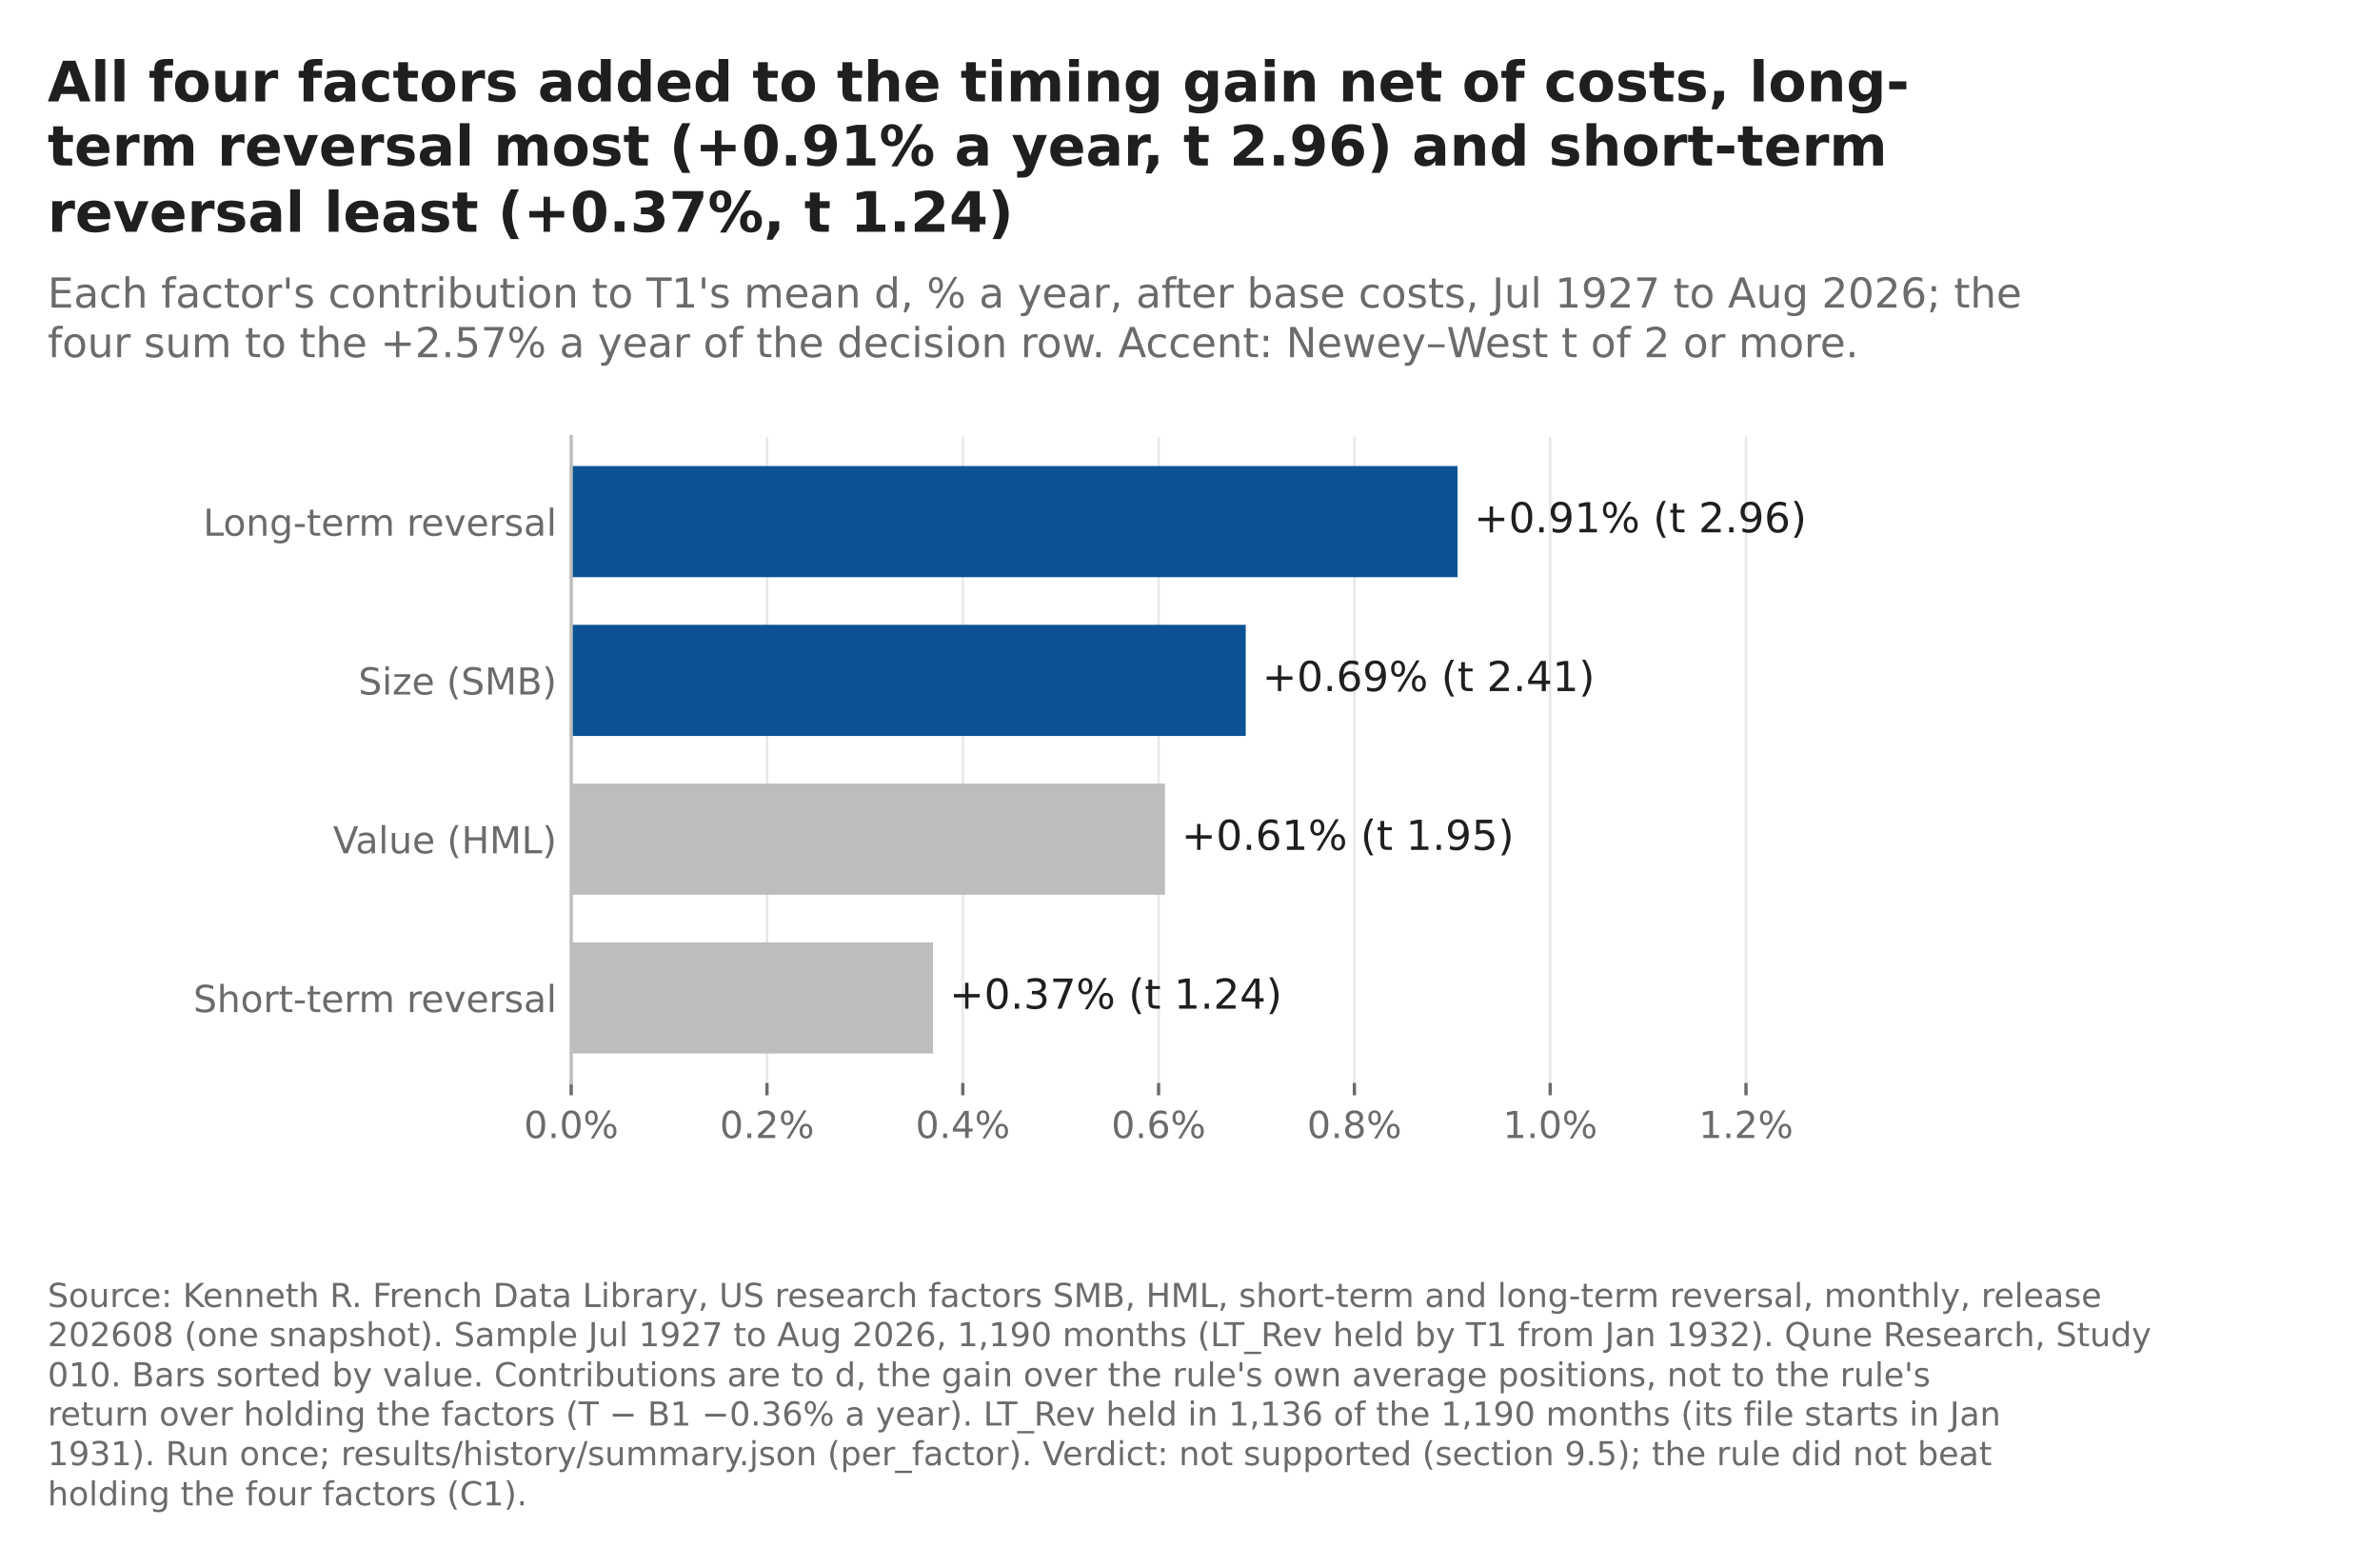
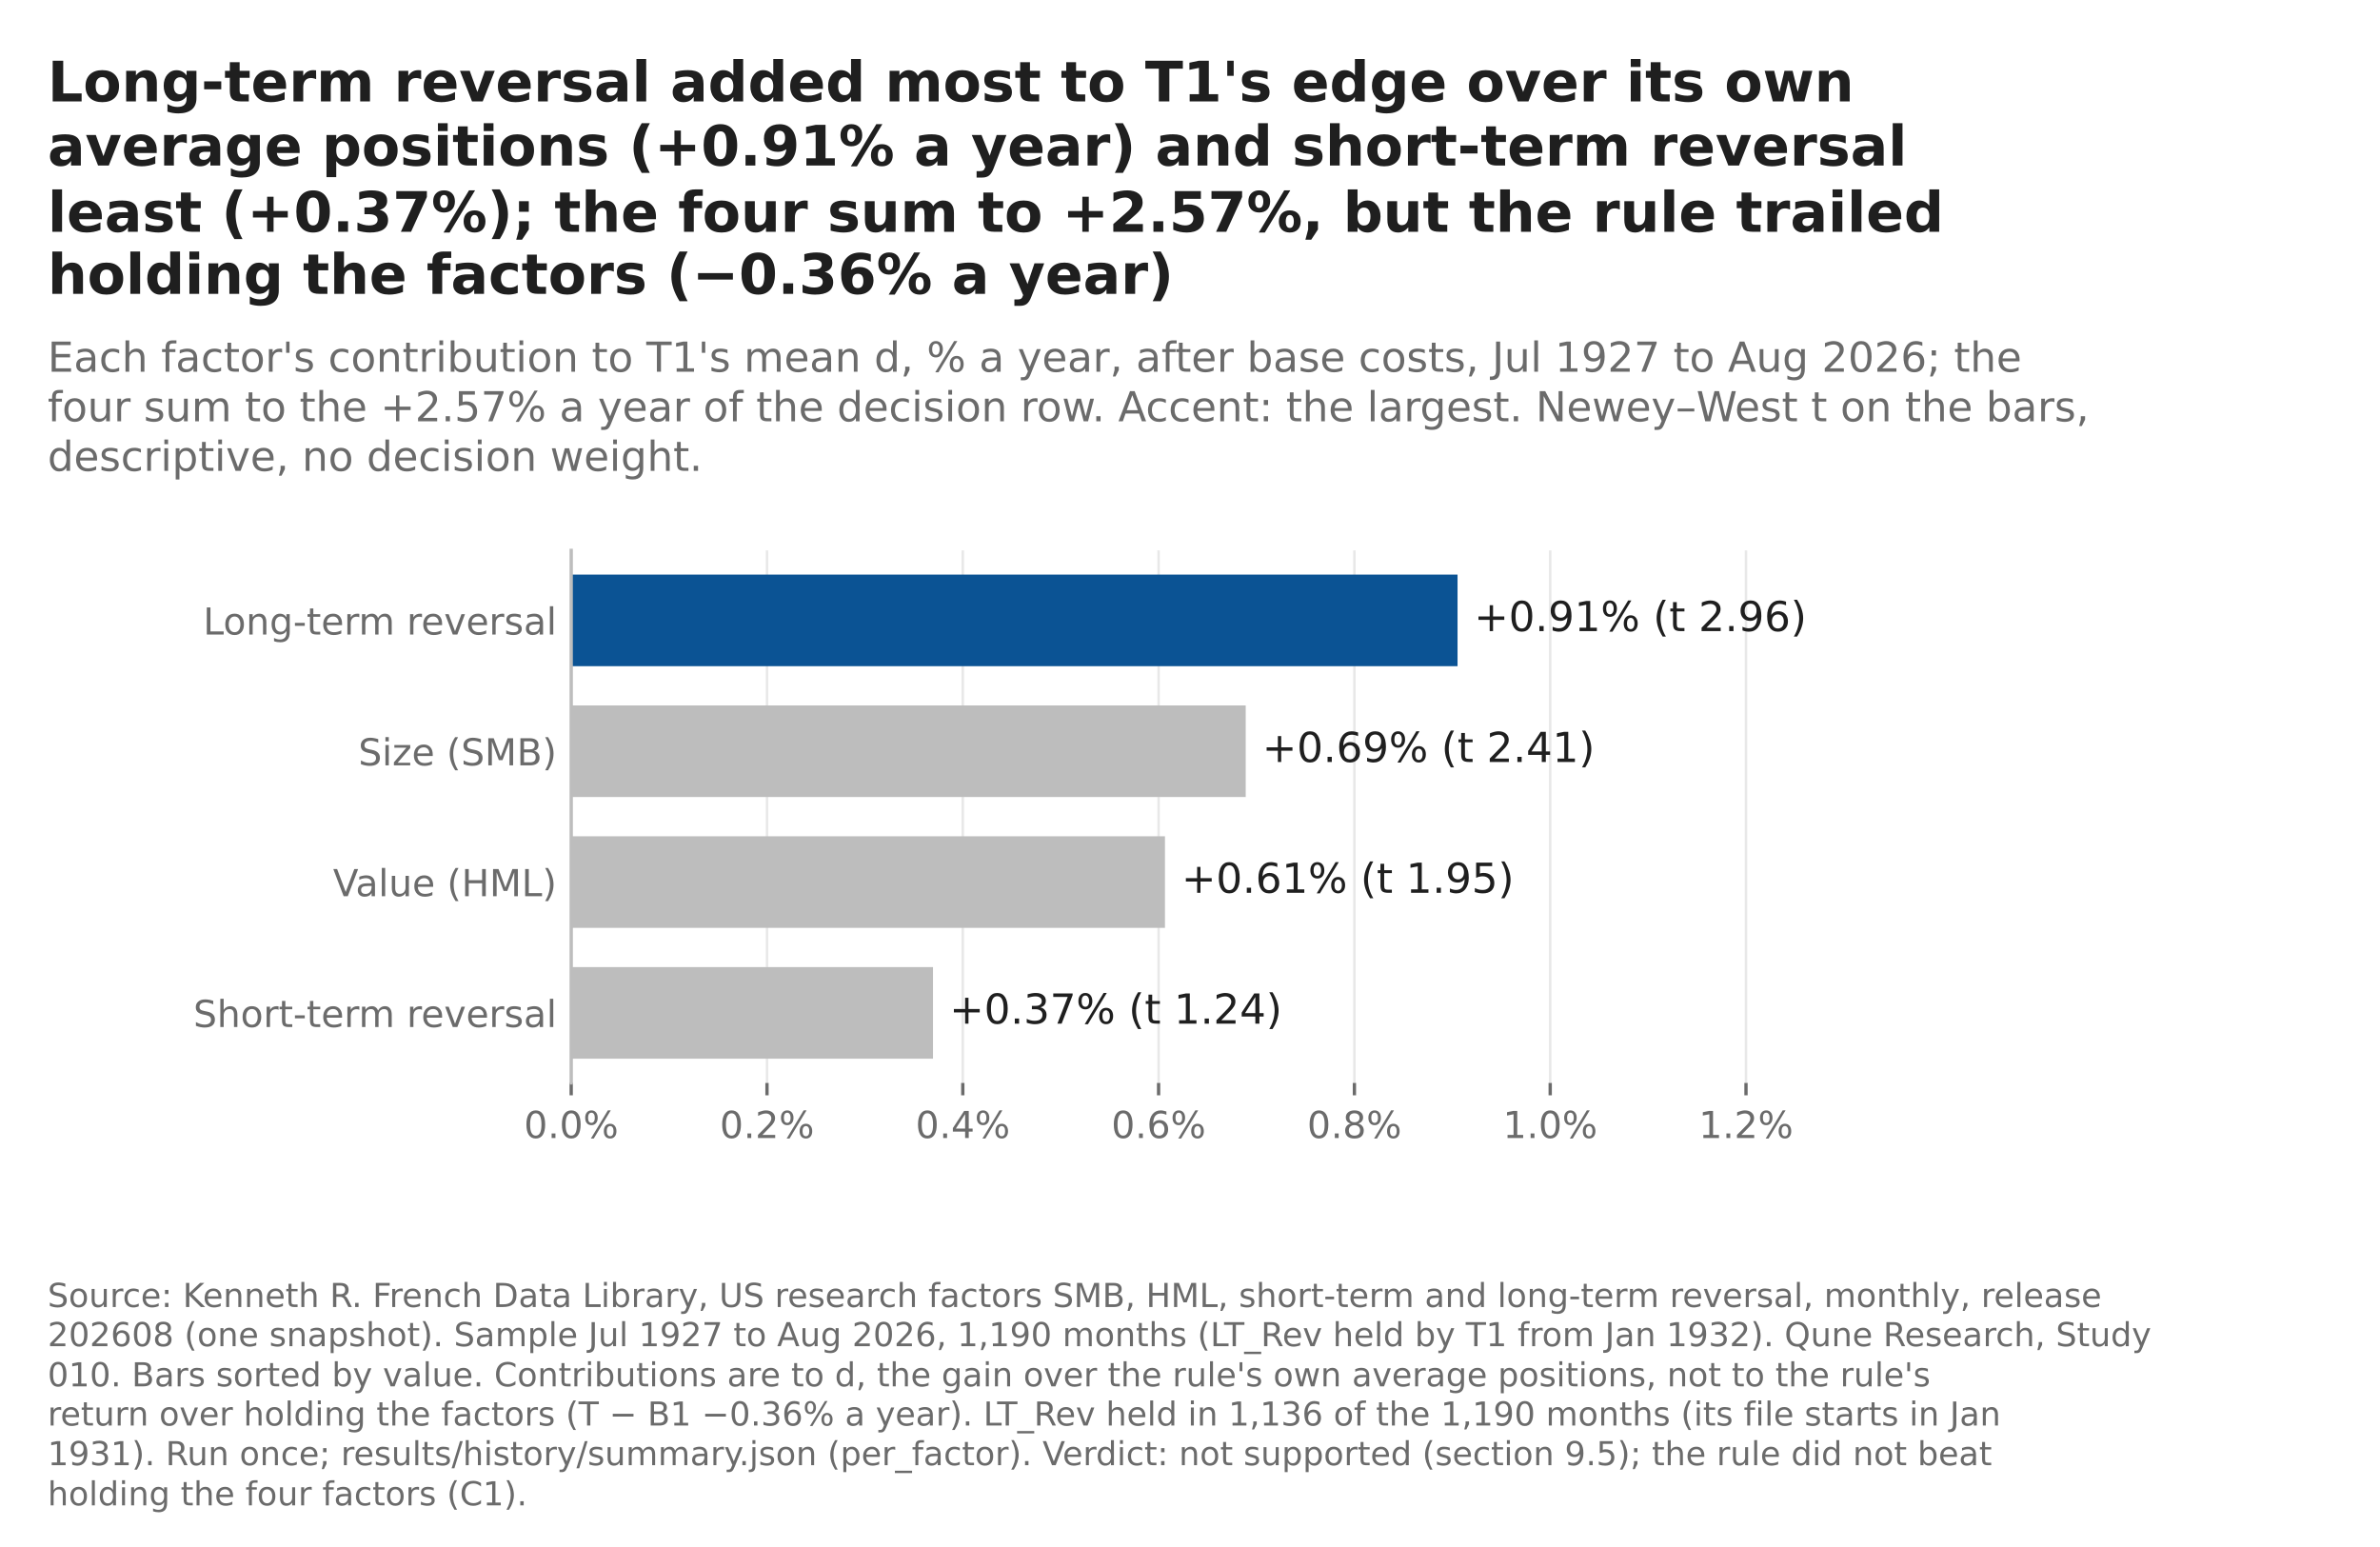
<svg xmlns="http://www.w3.org/2000/svg" xmlns:xlink="http://www.w3.org/1999/xlink" width="576pt" height="374.4pt" viewBox="0 0 576 374.4" version="1.1">
  <defs>
    <style type="text/css">*{stroke-linejoin: round; stroke-linecap: butt}</style>
  </defs>
  <g id="figure_1">
    <g id="patch_1">
      <path d="M 0 374.4  L 576 374.4  L 576 0  L 0 0  z " style="fill: #ffffff" />
    </g>
    <g id="axes_1">
      <g id="patch_2">
-         <path d="M 138.24 262.08  L 449.28 262.08  L 449.28 105.679  L 138.24 105.679  z " style="fill: #ffffff" />
+         <path d="M 138.24 262.08  L 449.28 262.08  L 449.28 133.204  L 138.24 133.204  z " style="fill: #ffffff" />
      </g>
      <g id="matplotlib.axis_1">
        <g id="xtick_1">
          <g id="line2d_1">
-             <path d="M 138.24 262.08  L 138.24 105.679  " clip-path="url(#p37d5de9889)" style="fill: none; stroke: #e8e8e8; stroke-width: 0.6; stroke-linecap: round" />
+             <path d="M 138.24 262.08  L 138.24 133.204  " clip-path="url(#p0b2483a61f)" style="fill: none; stroke: #e8e8e8; stroke-width: 0.6; stroke-linecap: round" />
          </g>
          <g id="line2d_2">
            <defs>
              <path id="m2944bad9f0" d="M 0 0  L 0 3  " style="stroke: #6b6b6b; stroke-width: 0.8" />
            </defs>
            <g>
              <use xlink:href="#m2944bad9f0" x="138.24" y="262.08" style="fill: #6b6b6b; stroke: #6b6b6b; stroke-width: 0.8" />
            </g>
          </g>
          <g id="text_1">
            <text style="font-size: 9px; font-family: 'DejaVu Sans', sans-serif; text-anchor: middle; fill: #6b6b6b" x="138.24" y="275.418" transform="rotate(-0 138.24 275.4179)">0.0%</text>
          </g>
        </g>
        <g id="xtick_2">
          <g id="line2d_3">
-             <path d="M 185.627 262.08  L 185.627 105.679  " clip-path="url(#p37d5de9889)" style="fill: none; stroke: #e8e8e8; stroke-width: 0.6; stroke-linecap: round" />
+             <path d="M 185.627 262.08  L 185.627 133.204  " clip-path="url(#p0b2483a61f)" style="fill: none; stroke: #e8e8e8; stroke-width: 0.6; stroke-linecap: round" />
          </g>
          <g id="line2d_4">
            <g>
              <use xlink:href="#m2944bad9f0" x="185.627" y="262.08" style="fill: #6b6b6b; stroke: #6b6b6b; stroke-width: 0.8" />
            </g>
          </g>
          <g id="text_2">
            <text style="font-size: 9px; font-family: 'DejaVu Sans', sans-serif; text-anchor: middle; fill: #6b6b6b" x="185.627" y="275.418" transform="rotate(-0 185.6269 275.4179)">0.2%</text>
          </g>
        </g>
        <g id="xtick_3">
          <g id="line2d_5">
-             <path d="M 233.014 262.08  L 233.014 105.679  " clip-path="url(#p37d5de9889)" style="fill: none; stroke: #e8e8e8; stroke-width: 0.6; stroke-linecap: round" />
+             <path d="M 233.014 262.08  L 233.014 133.204  " clip-path="url(#p0b2483a61f)" style="fill: none; stroke: #e8e8e8; stroke-width: 0.6; stroke-linecap: round" />
          </g>
          <g id="line2d_6">
            <g>
              <use xlink:href="#m2944bad9f0" x="233.014" y="262.08" style="fill: #6b6b6b; stroke: #6b6b6b; stroke-width: 0.8" />
            </g>
          </g>
          <g id="text_3">
            <text style="font-size: 9px; font-family: 'DejaVu Sans', sans-serif; text-anchor: middle; fill: #6b6b6b" x="233.014" y="275.418" transform="rotate(-0 233.0138 275.4179)">0.4%</text>
          </g>
        </g>
        <g id="xtick_4">
          <g id="line2d_7">
-             <path d="M 280.401 262.08  L 280.401 105.679  " clip-path="url(#p37d5de9889)" style="fill: none; stroke: #e8e8e8; stroke-width: 0.6; stroke-linecap: round" />
+             <path d="M 280.401 262.08  L 280.401 133.204  " clip-path="url(#p0b2483a61f)" style="fill: none; stroke: #e8e8e8; stroke-width: 0.6; stroke-linecap: round" />
          </g>
          <g id="line2d_8">
            <g>
              <use xlink:href="#m2944bad9f0" x="280.401" y="262.08" style="fill: #6b6b6b; stroke: #6b6b6b; stroke-width: 0.8" />
            </g>
          </g>
          <g id="text_4">
            <text style="font-size: 9px; font-family: 'DejaVu Sans', sans-serif; text-anchor: middle; fill: #6b6b6b" x="280.401" y="275.418" transform="rotate(-0 280.4007 275.4179)">0.6%</text>
          </g>
        </g>
        <g id="xtick_5">
          <g id="line2d_9">
-             <path d="M 327.788 262.08  L 327.788 105.679  " clip-path="url(#p37d5de9889)" style="fill: none; stroke: #e8e8e8; stroke-width: 0.6; stroke-linecap: round" />
+             <path d="M 327.788 262.08  L 327.788 133.204  " clip-path="url(#p0b2483a61f)" style="fill: none; stroke: #e8e8e8; stroke-width: 0.6; stroke-linecap: round" />
          </g>
          <g id="line2d_10">
            <g>
              <use xlink:href="#m2944bad9f0" x="327.788" y="262.08" style="fill: #6b6b6b; stroke: #6b6b6b; stroke-width: 0.8" />
            </g>
          </g>
          <g id="text_5">
            <text style="font-size: 9px; font-family: 'DejaVu Sans', sans-serif; text-anchor: middle; fill: #6b6b6b" x="327.788" y="275.418" transform="rotate(-0 327.7876 275.4179)">0.8%</text>
          </g>
        </g>
        <g id="xtick_6">
          <g id="line2d_11">
-             <path d="M 375.175 262.08  L 375.175 105.679  " clip-path="url(#p37d5de9889)" style="fill: none; stroke: #e8e8e8; stroke-width: 0.6; stroke-linecap: round" />
+             <path d="M 375.175 262.08  L 375.175 133.204  " clip-path="url(#p0b2483a61f)" style="fill: none; stroke: #e8e8e8; stroke-width: 0.6; stroke-linecap: round" />
          </g>
          <g id="line2d_12">
            <g>
              <use xlink:href="#m2944bad9f0" x="375.175" y="262.08" style="fill: #6b6b6b; stroke: #6b6b6b; stroke-width: 0.8" />
            </g>
          </g>
          <g id="text_6">
            <text style="font-size: 9px; font-family: 'DejaVu Sans', sans-serif; text-anchor: middle; fill: #6b6b6b" x="375.175" y="275.418" transform="rotate(-0 375.1746 275.4179)">1.0%</text>
          </g>
        </g>
        <g id="xtick_7">
          <g id="line2d_13">
-             <path d="M 422.561 262.08  L 422.561 105.679  " clip-path="url(#p37d5de9889)" style="fill: none; stroke: #e8e8e8; stroke-width: 0.6; stroke-linecap: round" />
+             <path d="M 422.561 262.08  L 422.561 133.204  " clip-path="url(#p0b2483a61f)" style="fill: none; stroke: #e8e8e8; stroke-width: 0.6; stroke-linecap: round" />
          </g>
          <g id="line2d_14">
            <g>
              <use xlink:href="#m2944bad9f0" x="422.561" y="262.08" style="fill: #6b6b6b; stroke: #6b6b6b; stroke-width: 0.8" />
            </g>
          </g>
          <g id="text_7">
            <text style="font-size: 9px; font-family: 'DejaVu Sans', sans-serif; text-anchor: middle; fill: #6b6b6b" x="422.561" y="275.418" transform="rotate(-0 422.5615 275.4179)">1.2%</text>
          </g>
        </g>
      </g>
      <g id="matplotlib.axis_2">
        <g id="ytick_1">
          <g id="line2d_15" />
          <g id="text_8">
-             <text style="font-size: 9px; font-family: 'DejaVu Sans', sans-serif; text-anchor: end; fill: #6b6b6b" x="134.74" y="244.94" transform="rotate(-0 134.74 244.9404)">Short-term reversal</text>
+             <text style="font-size: 9px; font-family: 'DejaVu Sans', sans-serif; text-anchor: end; fill: #6b6b6b" x="134.74" y="248.559" transform="rotate(-0 134.74 248.5586)">Short-term reversal</text>
          </g>
        </g>
        <g id="ytick_2">
          <g id="line2d_16" />
          <g id="text_9">
-             <text style="font-size: 9px; font-family: 'DejaVu Sans', sans-serif; text-anchor: end; fill: #6b6b6b" x="134.74" y="206.513" transform="rotate(-0 134.74 206.5127)">Value (HML)</text>
+             <text style="font-size: 9px; font-family: 'DejaVu Sans', sans-serif; text-anchor: end; fill: #6b6b6b" x="134.74" y="216.894" transform="rotate(-0 134.74 216.8937)">Value (HML)</text>
          </g>
        </g>
        <g id="ytick_3">
          <g id="line2d_17" />
          <g id="text_10">
-             <text style="font-size: 9px; font-family: 'DejaVu Sans', sans-serif; text-anchor: end; fill: #6b6b6b" x="134.74" y="168.085" transform="rotate(-0 134.74 168.0849)">Size (SMB)</text>
+             <text style="font-size: 9px; font-family: 'DejaVu Sans', sans-serif; text-anchor: end; fill: #6b6b6b" x="134.74" y="185.229" transform="rotate(-0 134.74 185.2289)">Size (SMB)</text>
          </g>
        </g>
        <g id="ytick_4">
          <g id="line2d_18" />
          <g id="text_11">
-             <text style="font-size: 9px; font-family: 'DejaVu Sans', sans-serif; text-anchor: end; fill: #6b6b6b" x="134.74" y="129.657" transform="rotate(-0 134.74 129.6572)">Long-term reversal</text>
+             <text style="font-size: 9px; font-family: 'DejaVu Sans', sans-serif; text-anchor: end; fill: #6b6b6b" x="134.74" y="153.564" transform="rotate(-0 134.74 153.564)">Long-term reversal</text>
          </g>
        </g>
      </g>
      <g id="patch_3">
-         <path d="M 138.24 254.971  L 225.798 254.971  L 225.798 228.071  L 138.24 228.071  z " clip-path="url(#p37d5de9889)" style="fill: #bdbdbd" />
+         <path d="M 138.24 256.222  L 225.798 256.222  L 225.798 234.057  L 138.24 234.057  z " clip-path="url(#p0b2483a61f)" style="fill: #bdbdbd" />
      </g>
      <g id="patch_4">
-         <path d="M 138.24 216.543  L 281.943 216.543  L 281.943 189.644  L 138.24 189.644  z " clip-path="url(#p37d5de9889)" style="fill: #bdbdbd" />
+         <path d="M 138.24 224.557  L 281.943 224.557  L 281.943 202.392  L 138.24 202.392  z " clip-path="url(#p0b2483a61f)" style="fill: #bdbdbd" />
      </g>
      <g id="patch_5">
-         <path d="M 138.24 178.115  L 301.484 178.115  L 301.484 151.216  L 138.24 151.216  z " clip-path="url(#p37d5de9889)" style="fill: #0b5394" />
+         <path d="M 138.24 192.892  L 301.484 192.892  L 301.484 170.727  L 138.24 170.727  z " clip-path="url(#p0b2483a61f)" style="fill: #bdbdbd" />
      </g>
      <g id="patch_6">
-         <path d="M 138.24 139.688  L 352.75 139.688  L 352.75 112.788  L 138.24 112.788  z " clip-path="url(#p37d5de9889)" style="fill: #0b5394" />
+         <path d="M 138.24 161.227  L 352.75 161.227  L 352.75 139.062  L 138.24 139.062  z " clip-path="url(#p0b2483a61f)" style="fill: #0b5394" />
      </g>
      <g id="patch_7">
-         <path d="M 138.24 262.08  L 138.24 105.679  " style="fill: none; stroke: #bdbdbd; stroke-width: 0.8; stroke-linejoin: miter; stroke-linecap: square" />
+         <path d="M 138.24 262.08  L 138.24 133.204  " style="fill: none; stroke: #bdbdbd; stroke-width: 0.8; stroke-linejoin: miter; stroke-linecap: square" />
      </g>
      <g id="text_12">
-         <text style="font-size: 10px; font-family: 'DejaVu Sans', sans-serif; text-anchor: start; fill: #1f1f1f" x="229.798" y="244.119" transform="rotate(-0 229.7984 244.1188)">+0.37% (t 1.24)</text>
+         <text style="font-size: 10px; font-family: 'DejaVu Sans', sans-serif; text-anchor: start; fill: #1f1f1f" x="229.798" y="247.737" transform="rotate(-0 229.7984 247.737)">+0.37% (t 1.24)</text>
      </g>
      <g id="text_13">
-         <text style="font-size: 10px; font-family: 'DejaVu Sans', sans-serif; text-anchor: start; fill: #1f1f1f" x="285.943" y="205.691" transform="rotate(-0 285.9425 205.691)">+0.61% (t 1.95)</text>
+         <text style="font-size: 10px; font-family: 'DejaVu Sans', sans-serif; text-anchor: start; fill: #1f1f1f" x="285.943" y="216.072" transform="rotate(-0 285.9425 216.0721)">+0.61% (t 1.95)</text>
      </g>
      <g id="text_14">
-         <text style="font-size: 10px; font-family: 'DejaVu Sans', sans-serif; text-anchor: start; fill: #1f1f1f" x="305.484" y="167.263" transform="rotate(-0 305.4836 167.2633)">+0.69% (t 2.41)</text>
+         <text style="font-size: 10px; font-family: 'DejaVu Sans', sans-serif; text-anchor: start; fill: #1f1f1f" x="305.484" y="184.407" transform="rotate(-0 305.4836 184.4072)">+0.69% (t 2.41)</text>
      </g>
      <g id="text_15">
-         <text style="font-size: 10px; font-family: 'DejaVu Sans', sans-serif; text-anchor: start; fill: #1f1f1f" x="356.75" y="128.836" transform="rotate(-0 356.7503 128.8355)">+0.91% (t 2.96)</text>
+         <text style="font-size: 10px; font-family: 'DejaVu Sans', sans-serif; text-anchor: start; fill: #1f1f1f" x="356.75" y="152.742" transform="rotate(-0 356.7503 152.7424)">+0.91% (t 2.96)</text>
      </g>
    </g>
    <g id="qune-title">
-       <text style="font-weight: 700; font-size: 13.5px; font-family: 'DejaVu Sans', sans-serif; fill: #1f1f1f" transform="translate(11.52 24.53892)">All four factors added to the timing gain net of costs, long-</text>
-       <text style="font-weight: 700; font-size: 13.5px; font-family: 'DejaVu Sans', sans-serif; fill: #1f1f1f" transform="translate(11.52 40.06392)">term reversal most (+0.91% a year, t 2.96) and short-term</text>
-       <text style="font-weight: 700; font-size: 13.5px; font-family: 'DejaVu Sans', sans-serif; fill: #1f1f1f" transform="translate(11.52 56.08673)">reversal least (+0.37%, t 1.24)</text>
+       <text style="font-weight: 700; font-size: 13.5px; font-family: 'DejaVu Sans', sans-serif; fill: #1f1f1f" transform="translate(11.52 24.53892)">Long-term reversal added most to T1's edge over its own</text>
+       <text style="font-weight: 700; font-size: 13.5px; font-family: 'DejaVu Sans', sans-serif; fill: #1f1f1f" transform="translate(11.52 40.06392)">average positions (+0.91% a year) and short-term reversal</text>
+       <text style="font-weight: 700; font-size: 13.5px; font-family: 'DejaVu Sans', sans-serif; fill: #1f1f1f" transform="translate(11.52 56.08673)">least (+0.37%); the four sum to +2.57%, but the rule trailed</text>
+       <text style="font-weight: 700; font-size: 13.5px; font-family: 'DejaVu Sans', sans-serif; fill: #1f1f1f" transform="translate(11.52 71.11392)">holding the factors (−0.36% a year)</text>
    </g>
    <g id="qune-subtitle">
-       <text style="font-size: 10px; font-family: 'DejaVu Sans', sans-serif; fill: #6b6b6b" transform="translate(11.52 74.43837)">Each factor's contribution to T1's mean d, % a year, after base costs, Jul 1927 to Aug 2026; the</text>
-       <text style="font-size: 10px; font-family: 'DejaVu Sans', sans-serif; fill: #6b6b6b" transform="translate(11.52 86.43837)">four sum to the +2.57% a year of the decision row. Accent: Newey–West t of 2 or more.</text>
+       <text style="font-size: 10px; font-family: 'DejaVu Sans', sans-serif; fill: #6b6b6b" transform="translate(11.52 89.96337)">Each factor's contribution to T1's mean d, % a year, after base costs, Jul 1927 to Aug 2026; the</text>
+       <text style="font-size: 10px; font-family: 'DejaVu Sans', sans-serif; fill: #6b6b6b" transform="translate(11.52 101.9634)">four sum to the +2.57% a year of the decision row. Accent: the largest. Newey–West t on the bars,</text>
+       <text style="font-size: 10px; font-family: 'DejaVu Sans', sans-serif; fill: #6b6b6b" transform="translate(11.52 113.9634)">descriptive, no decision weight.</text>
    </g>
    <g id="qune-source-line">
      <text style="font-size: 8px; font-family: 'DejaVu Sans', sans-serif; fill: #6b6b6b" transform="translate(11.52 316.3195)">Source: Kenneth R. French Data Library, US research factors SMB, HML, short-term and long-term reversal, monthly, release</text>
      <text style="font-size: 8px; font-family: 'DejaVu Sans', sans-serif; fill: #6b6b6b" transform="translate(11.52 325.8082)">202608 (one snapshot). Sample Jul 1927 to Aug 2026, 1,190 months (LT_Rev held by T1 from Jan 1932). Qune Research, Study</text>
      <text style="font-size: 8px; font-family: 'DejaVu Sans', sans-serif; fill: #6b6b6b" transform="translate(11.52 335.5195)">010. Bars sorted by value. Contributions are to d, the gain over the rule's own average positions, not to the rule's</text>
      <text style="font-size: 8px; font-family: 'DejaVu Sans', sans-serif; fill: #6b6b6b" transform="translate(11.52 345.0082)">return over holding the factors (T − B1 −0.36% a year). LT_Rev held in 1,136 of the 1,190 months (its file starts in Jan</text>
      <text style="font-size: 8px; font-family: 'DejaVu Sans', sans-serif; fill: #6b6b6b" transform="translate(11.52 354.6082)">1931). Run once; results/history/summary.json (per_factor). Verdict: not supported (section 9.5); the rule did not beat</text>
      <text style="font-size: 8px; font-family: 'DejaVu Sans', sans-serif; fill: #6b6b6b" transform="translate(11.52 364.3195)">holding the four factors (C1).</text>
    </g>
  </g>
  <defs>
-     <clipPath id="p37d5de9889">
-       <rect x="138.24" y="105.679" width="311.04" height="156.401" />
+     <clipPath id="p0b2483a61f">
+       <rect x="138.24" y="133.204" width="311.04" height="128.876" />
    </clipPath>
  </defs>
</svg>
